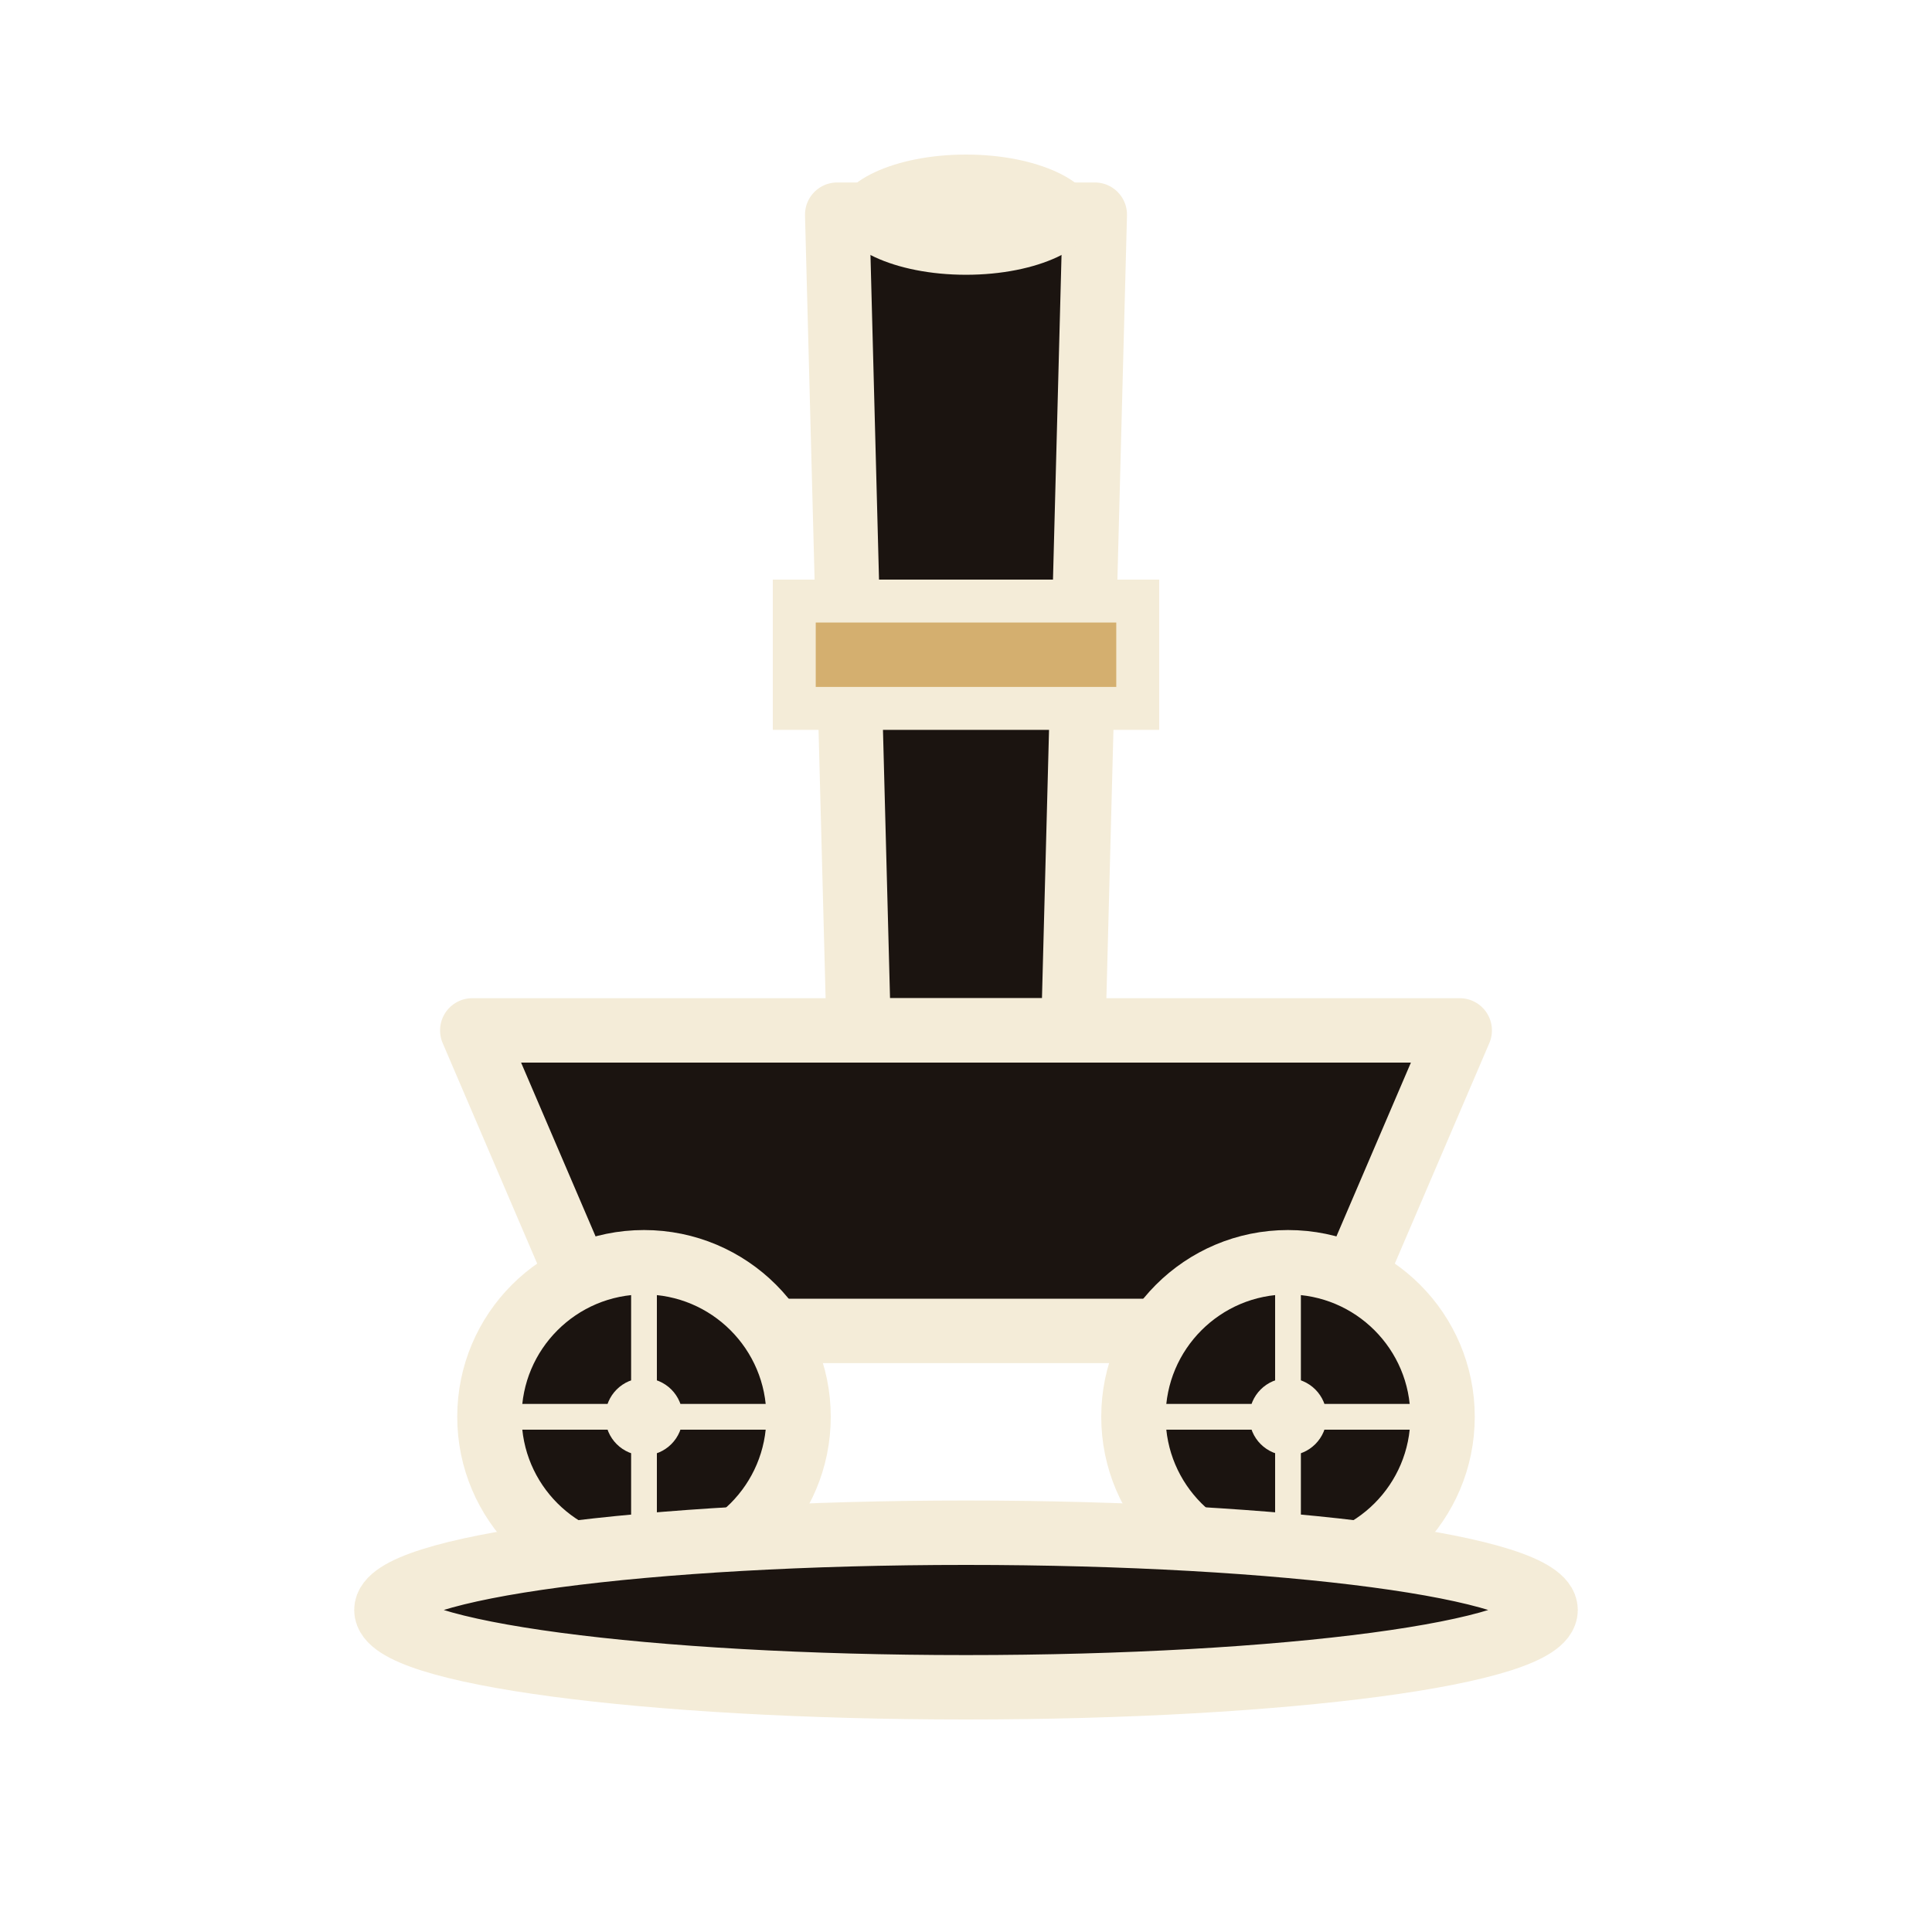
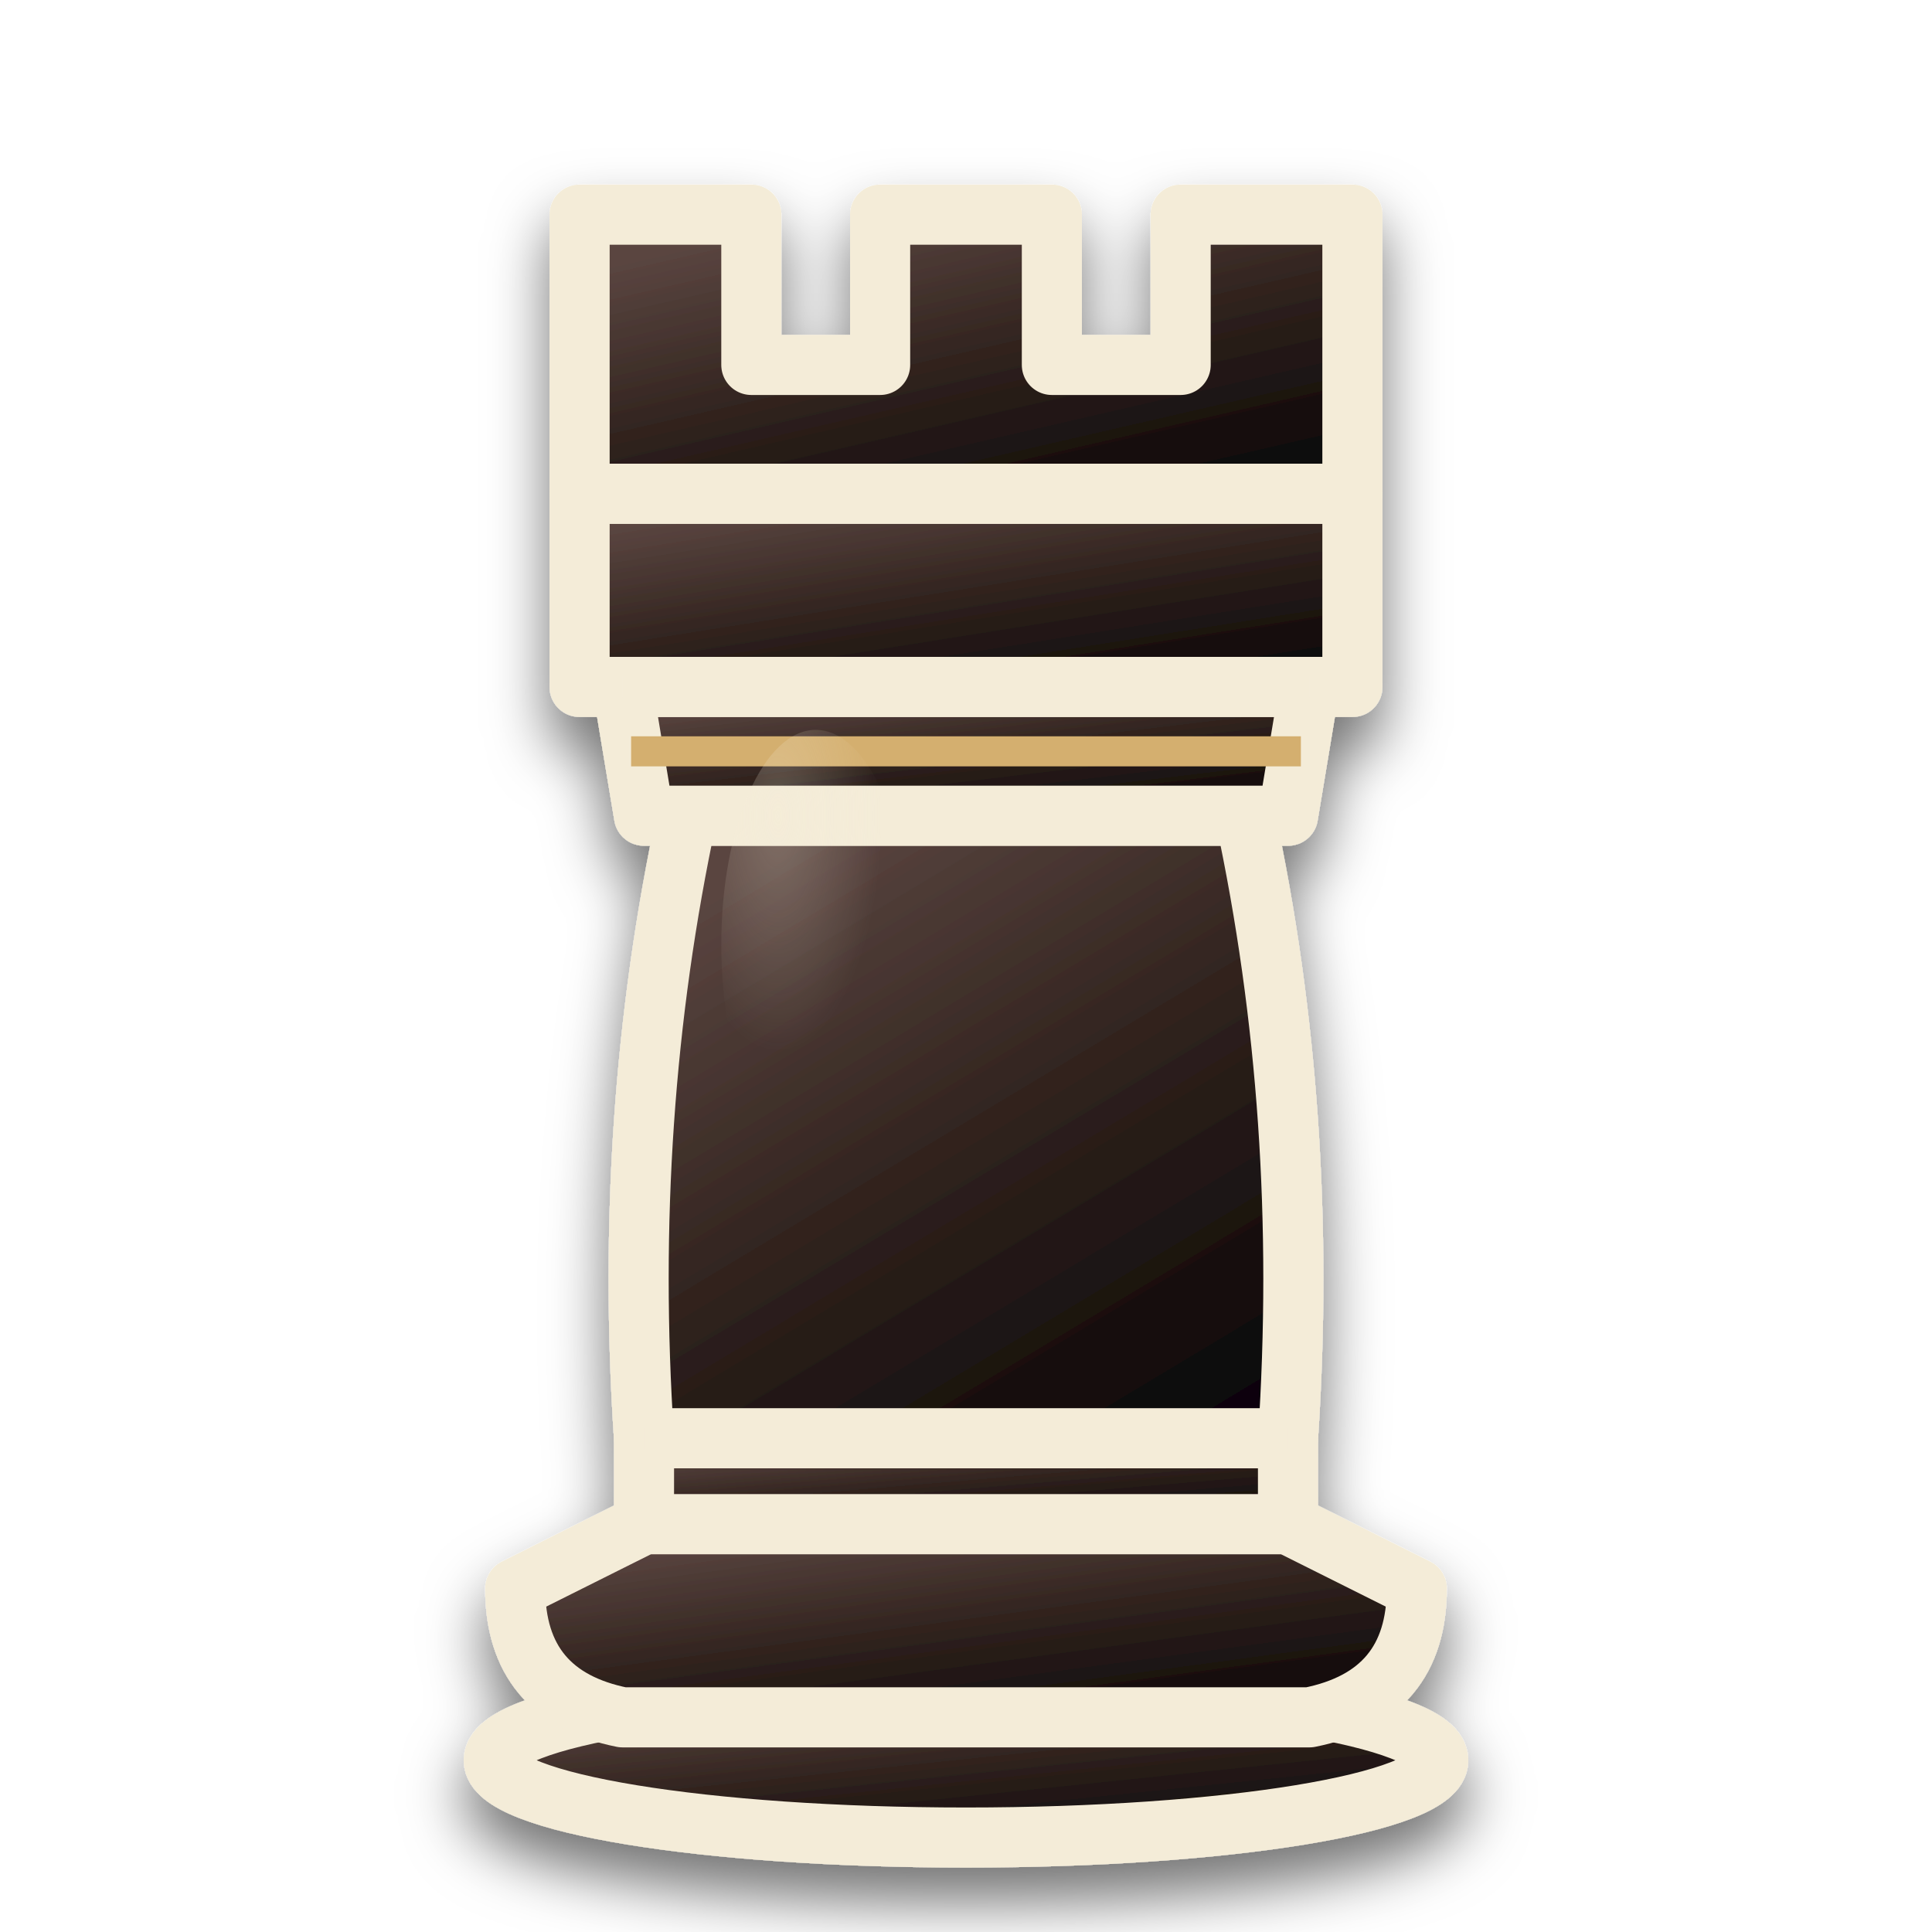
<svg xmlns="http://www.w3.org/2000/svg" viewBox="0 0 45 45">
-   <g fill="#1B1410" stroke="#F4ECD8" stroke-width="1.5" stroke-linejoin="round">
-     <path d="M 19.5 5 L 25.5 5 L 25 24 L 20 24 Z" />
-     <path d="M 11 24 L 34 24 L 31 31 L 14 31 Z" />
-     <circle cx="15" cy="33" r="3.6" />
-     <circle cx="30" cy="33" r="3.6" />
-     <ellipse cx="22.5" cy="37.5" rx="13.5" ry="1.8" />
+   <defs>
+     <linearGradient id="b" x1="0.25" y1="0.05" x2="0.85" y2="1">
+       <stop offset="0%" stop-color="#5A4540" />
+       <stop offset="50%" stop-color="#2E211C" />
+       <stop offset="100%" stop-color="#0A0507" />
+     </linearGradient>
+     <radialGradient id="h" cx="0.3" cy="0.2" r="0.55">
+       <stop offset="0%" stop-color="#F4ECD8" stop-opacity="0.25" />
+       <stop offset="100%" stop-color="#F4ECD8" stop-opacity="0" />
+     </radialGradient>
+     <filter id="dr" x="-20%" y="-10%" width="140%" height="130%">
+       <feGaussianBlur in="SourceAlpha" stdDeviation="0.7" />
+       <feOffset dy="0.8" />
+       <feComponentTransfer>
+         <feFuncA type="linear" slope="0.55" />
+       </feComponentTransfer>
+       <feMerge>
+         <feMergeNode />
+         <feMergeNode in="SourceGraphic" />
+       </feMerge>
+     </filter>
+   </defs>
+   <g filter="url(#dr)" stroke="#F4ECD8" stroke-width="1.4" stroke-linejoin="round" fill="url(#b)">
+     <ellipse cx="22.5" cy="41" rx="11" ry="1.8" />
+     <path d="M 12 37 Q 12 39.5 14.5 40 L 30.5 40 Q 33 39.5 33 37 L 30 35.5 L 15 35.5 Z" />
+     <path d="M 15 33.5 L 30 33.5 L 30 35.5 L 15 35.5 Z" />
+     <path d="M 16 19 Q 14.5 26 15 33.5 L 30 33.5 Q 30.5 26 29 19 Z" />
+     <path d="M 14.5 16 L 30.5 16 L 30 19 L 15 19 Z" />
+     <rect x="13.5" y="11.5" width="18" height="4.5" />
+     <path d="M 13.5 11.5 L 13.5 5 L 17.5 5 L 17.5 8.5 L 20.5 8.5 L 20.5 5 L 24.5 5 L 24.5 8.5 L 27.5 8.5 L 27.5 5 L 31.5 5 L 31.5 11.5 Z" />
  </g>
-   <ellipse cx="22.5" cy="5" rx="3" ry="1.4" fill="#F4ECD8" />
-   <rect x="18.5" y="14" width="8" height="2.5" fill="#D4AF6F" stroke="#F4ECD8" stroke-width="1" />
-   <circle cx="15" cy="33" r="0.9" fill="#F4ECD8" />
-   <circle cx="30" cy="33" r="0.9" fill="#F4ECD8" />
-   <line x1="15" y1="29.5" x2="15" y2="36.5" stroke="#F4ECD8" stroke-width="0.6" />
-   <line x1="11.5" y1="33" x2="18.5" y2="33" stroke="#F4ECD8" stroke-width="0.6" />
-   <line x1="30" y1="29.5" x2="30" y2="36.5" stroke="#F4ECD8" stroke-width="0.6" />
-   <line x1="26.5" y1="33" x2="33.5" y2="33" stroke="#F4ECD8" stroke-width="0.6" />
+   <line x1="13.5" y1="11.5" x2="31.5" y2="11.5" stroke="#F4ECD8" stroke-width="0.5" opacity="0.5" />
+   <line x1="14.5" y1="16" x2="30.5" y2="16" stroke="#F4ECD8" stroke-width="0.5" opacity="0.5" />
+   <line x1="15" y1="33.5" x2="30" y2="33.5" stroke="#F4ECD8" stroke-width="0.5" opacity="0.5" />
+   <line x1="14.7" y1="17.5" x2="30.3" y2="17.5" stroke="#D4AF6F" stroke-width="0.7" />
+   <ellipse cx="19" cy="22" rx="2.2" ry="5" fill="url(#h)" />
</svg>
